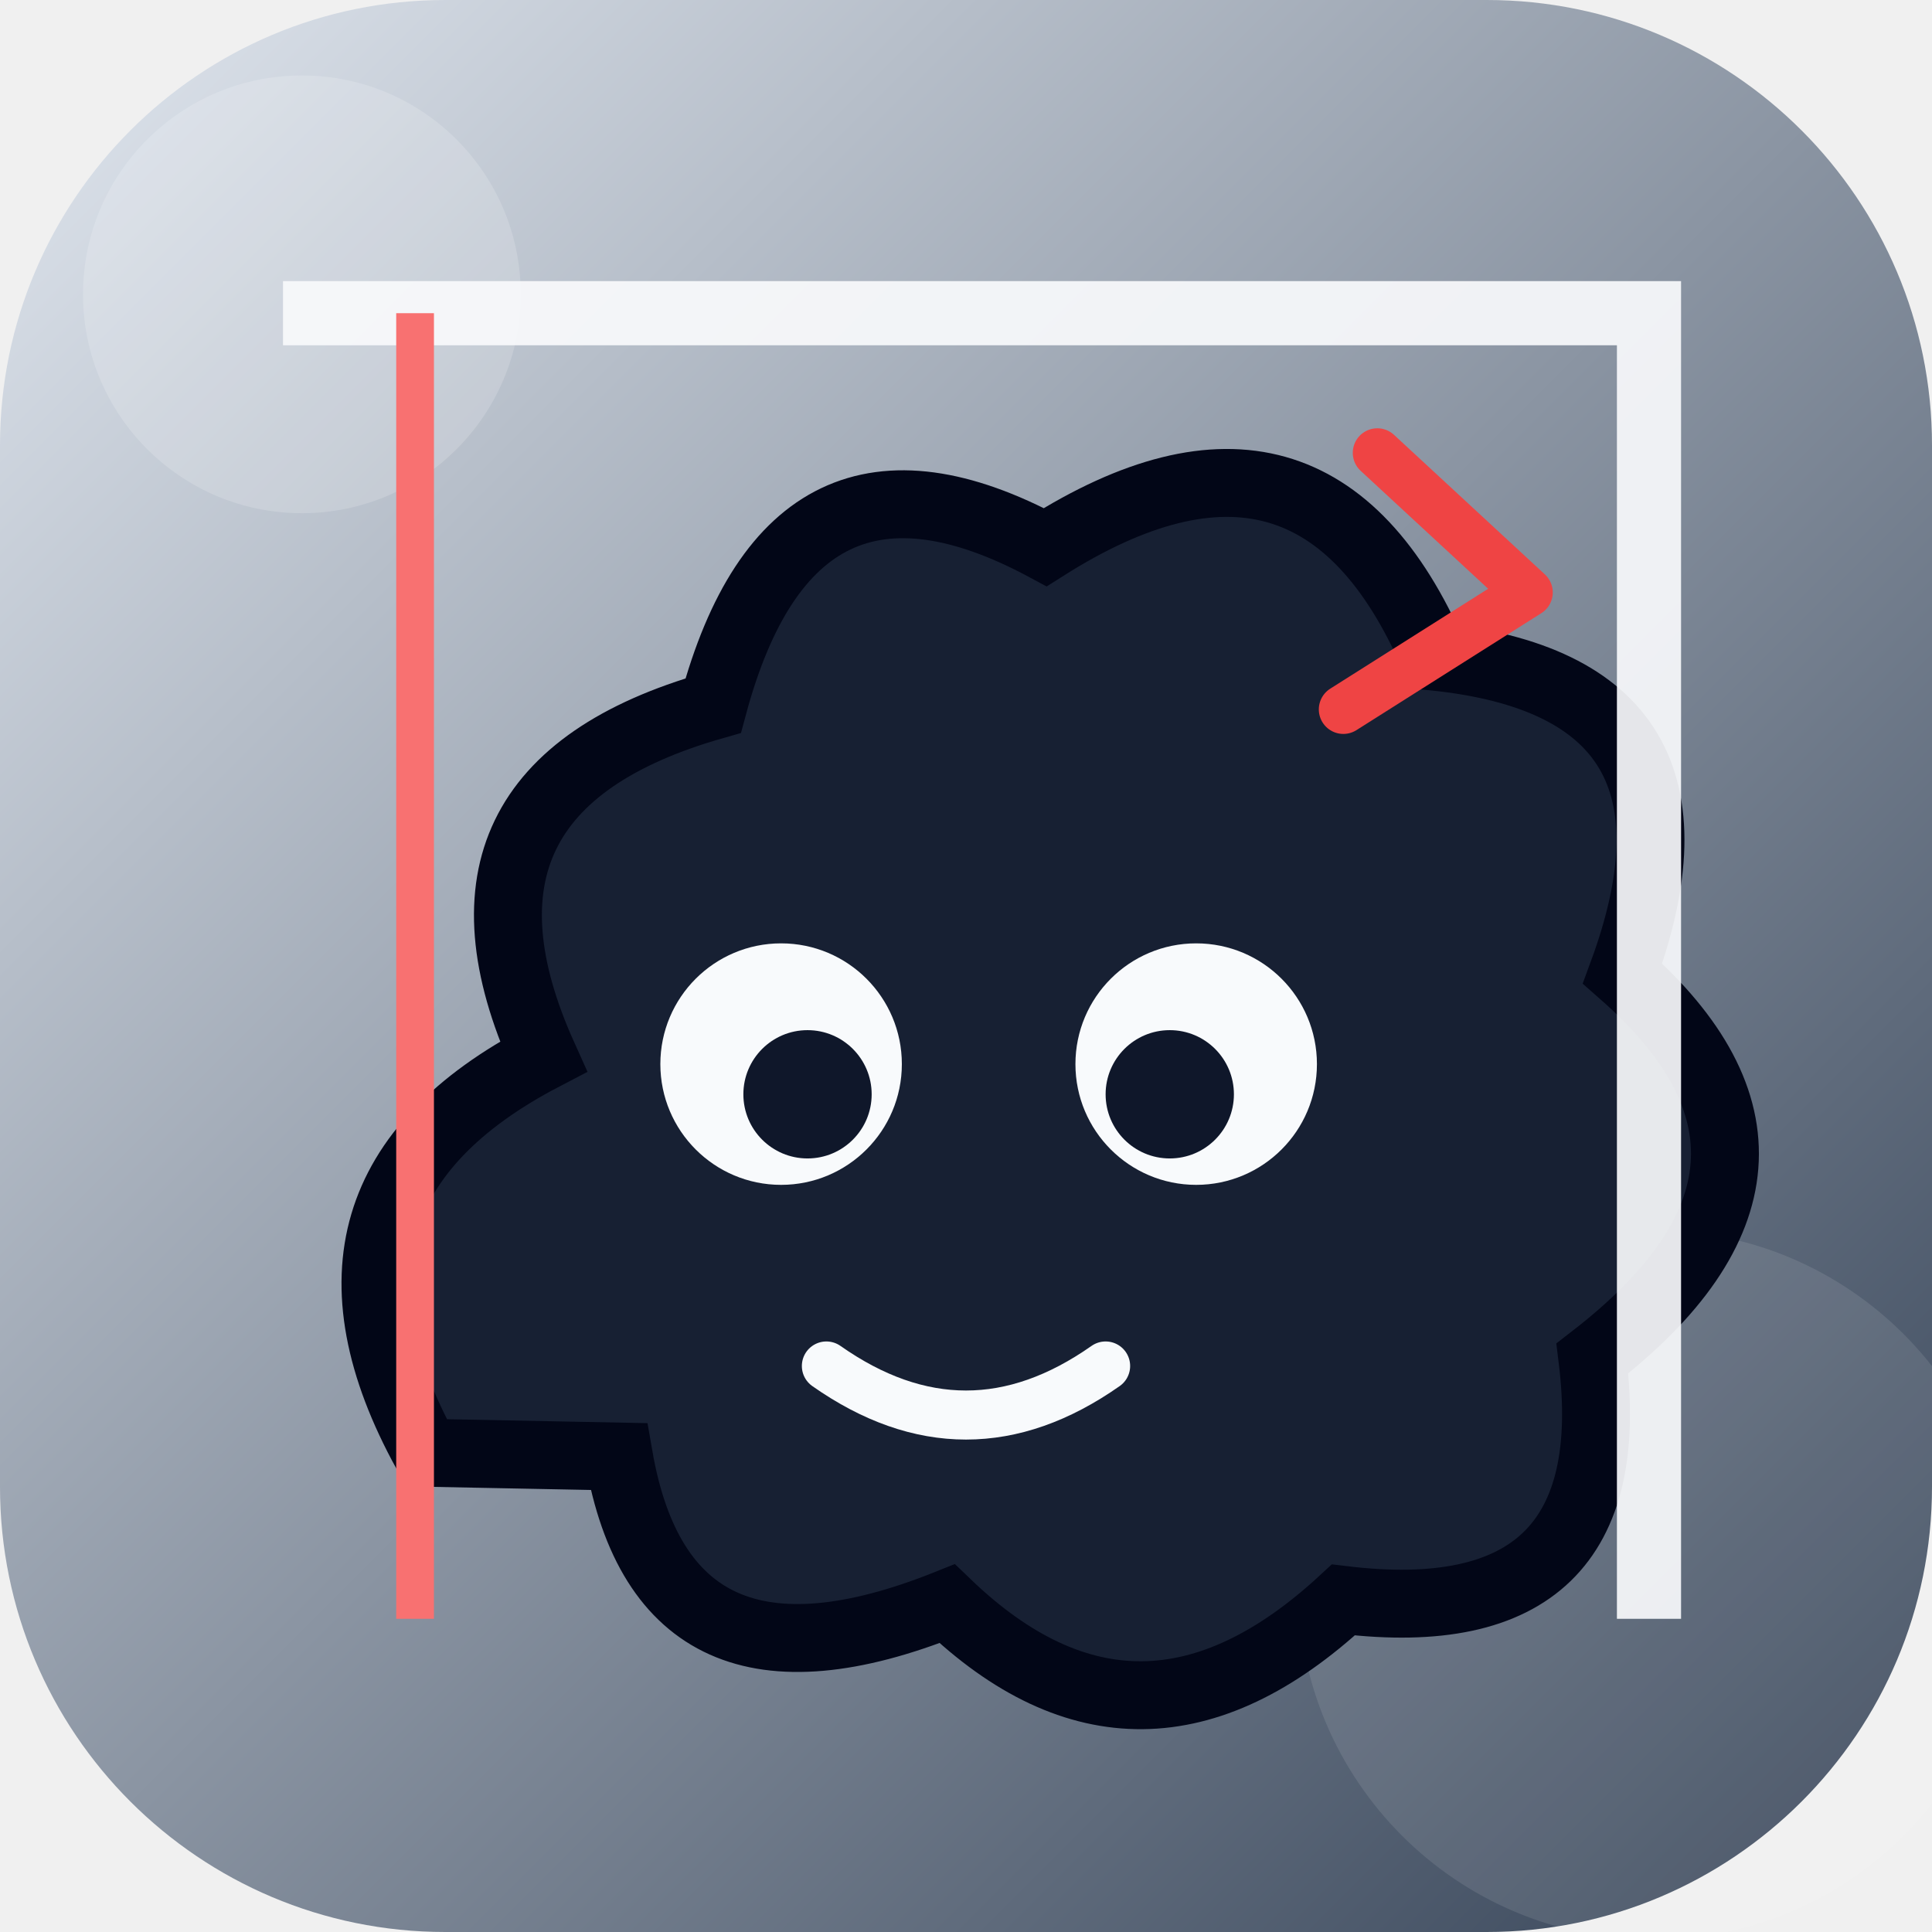
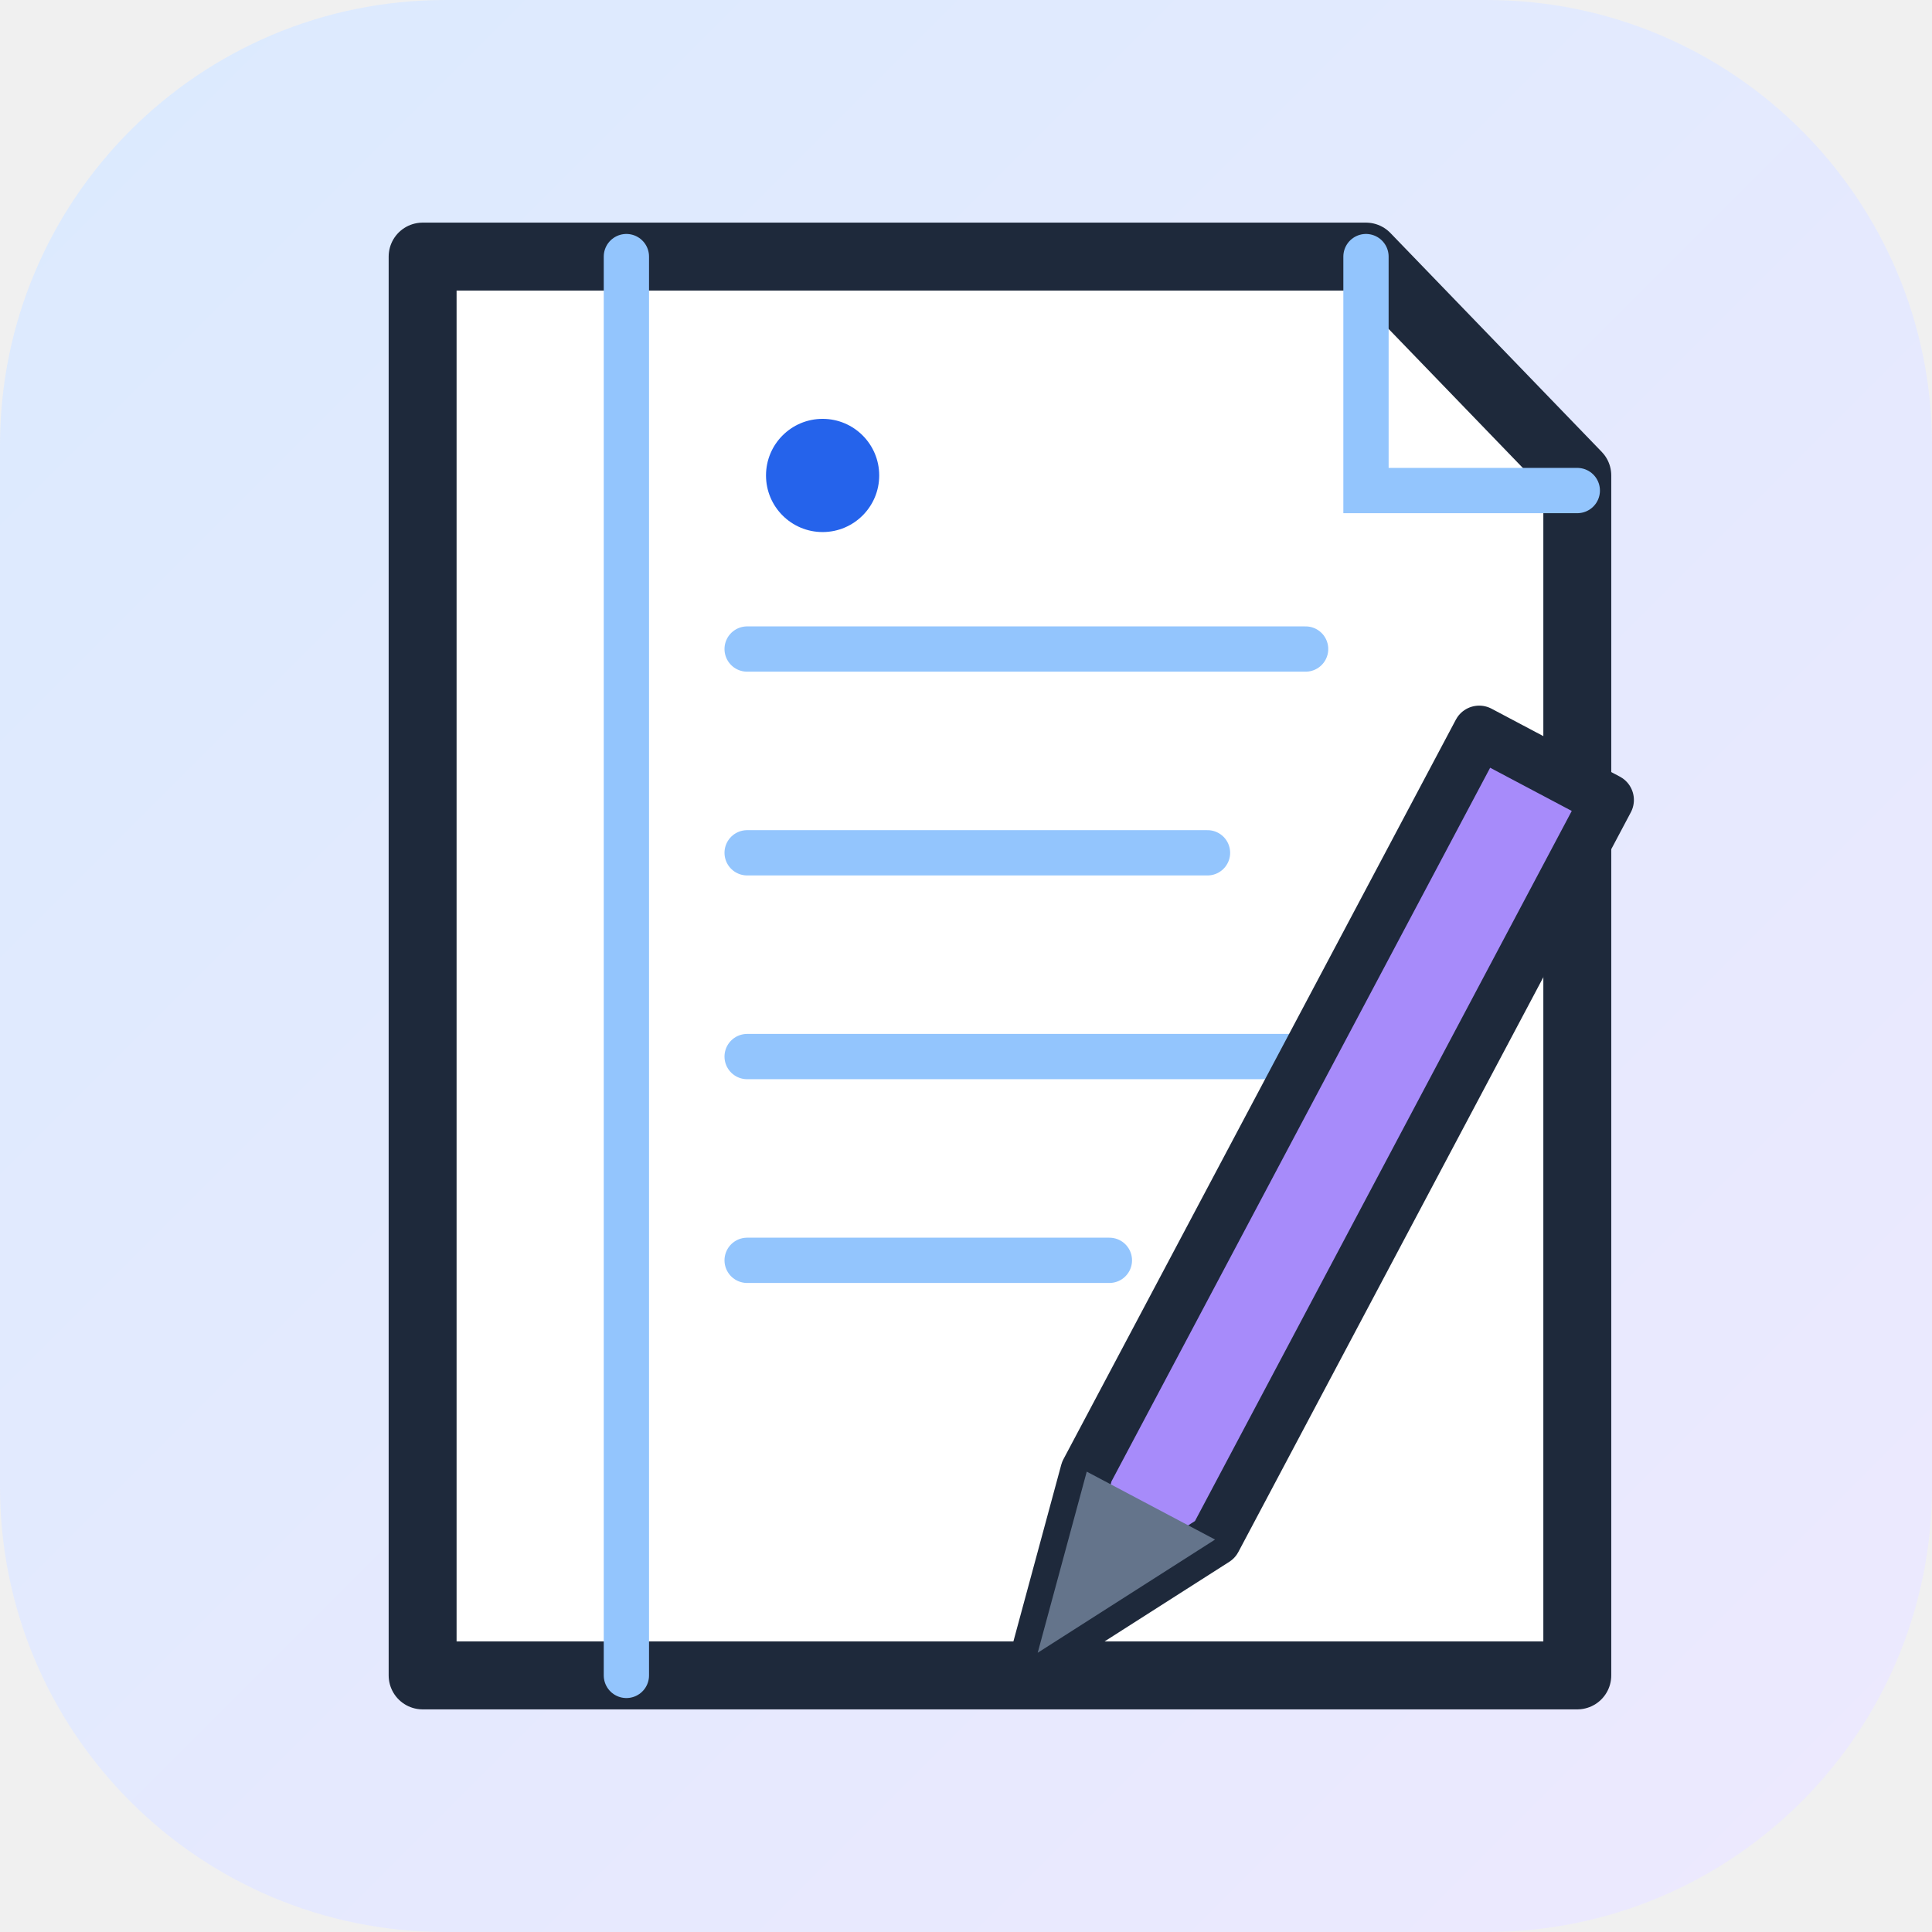
- <svg xmlns="http://www.w3.org/2000/svg" viewBox="0 0 512 512" role="img">
+ <svg xmlns="http://www.w3.org/2000/svg" viewBox="0 0 512 512">
  <defs>
-     <linearGradient id="bg-13" x1="0" y1="0" x2="1" y2="1">
-       <stop stop-color="#E2E8F0" />
-       <stop offset="1" stop-color="#334155" />
+     <linearGradient id="bg" x2="1" y2="1">
+       <stop stop-color="#DBEAFE" />
+       <stop offset="1" stop-color="#EDE9FE" />
    </linearGradient>
  </defs>
-   <rect width="512" height="512" rx="118" fill="url(#bg-13)" />
-   <circle cx="80" cy="78" r="58" fill="#fff" opacity=".17" />
-   <circle cx="438" cy="420" r="94" fill="#fff" opacity=".1" />
-   <path d="M113 385q-38-69 31-105-32-71 45-93 21-78 88-42 71-45 103 29 78 8 50 84 58 51-8 102 9 73-66 64-54 50-105 1-75 30-87-39z" fill="#172033" stroke="#020617" stroke-width="18" />
-   <circle cx="207" cy="282" r="32" fill="#F8FAFC" />
-   <circle cx="317" cy="282" r="32" fill="#F8FAFC" />
-   <circle cx="214" cy="290" r="17" fill="#0F172A" />
-   <circle cx="310" cy="290" r="17" fill="#0F172A" />
-   <path d="M219 362q37 26 74 0" fill="none" stroke="#F8FAFC" stroke-width="13" stroke-linecap="round" />
-   <path d="M75 83h362v346" fill="none" stroke="#F8FAFC" stroke-width="17" opacity=".92" />
-   <path d="M110 83v346" stroke="#F87171" stroke-width="10" />
-   <path d="m365 120 40 37-49 31" fill="none" stroke="#EF4444" stroke-width="13" stroke-linecap="round" stroke-linejoin="round" />
+   <rect width="512" height="512" rx="118" fill="url(#bg)" />
+   <path d="M112 68h250l56 58v318H112z" fill="#FFF" stroke="#1E293B" stroke-width="18" stroke-linejoin="round" />
+   <path d="M362 68v62h56M166 68v376M198 172h148M198 226h122M198 280h146M198 334h96" fill="none" stroke="#93C5FD" stroke-width="12" stroke-linecap="round" />
+   <path d="m288 390 104-196 34 18-104 196-47 30z" fill="#A78BFA" stroke="#1E293B" stroke-width="14" stroke-linejoin="round" />
+   <path d="m275 438 47-30-34-18z" fill="#64748B" />
+   <circle cx="218" cy="126" r="15" fill="#2563EB" />
</svg>
